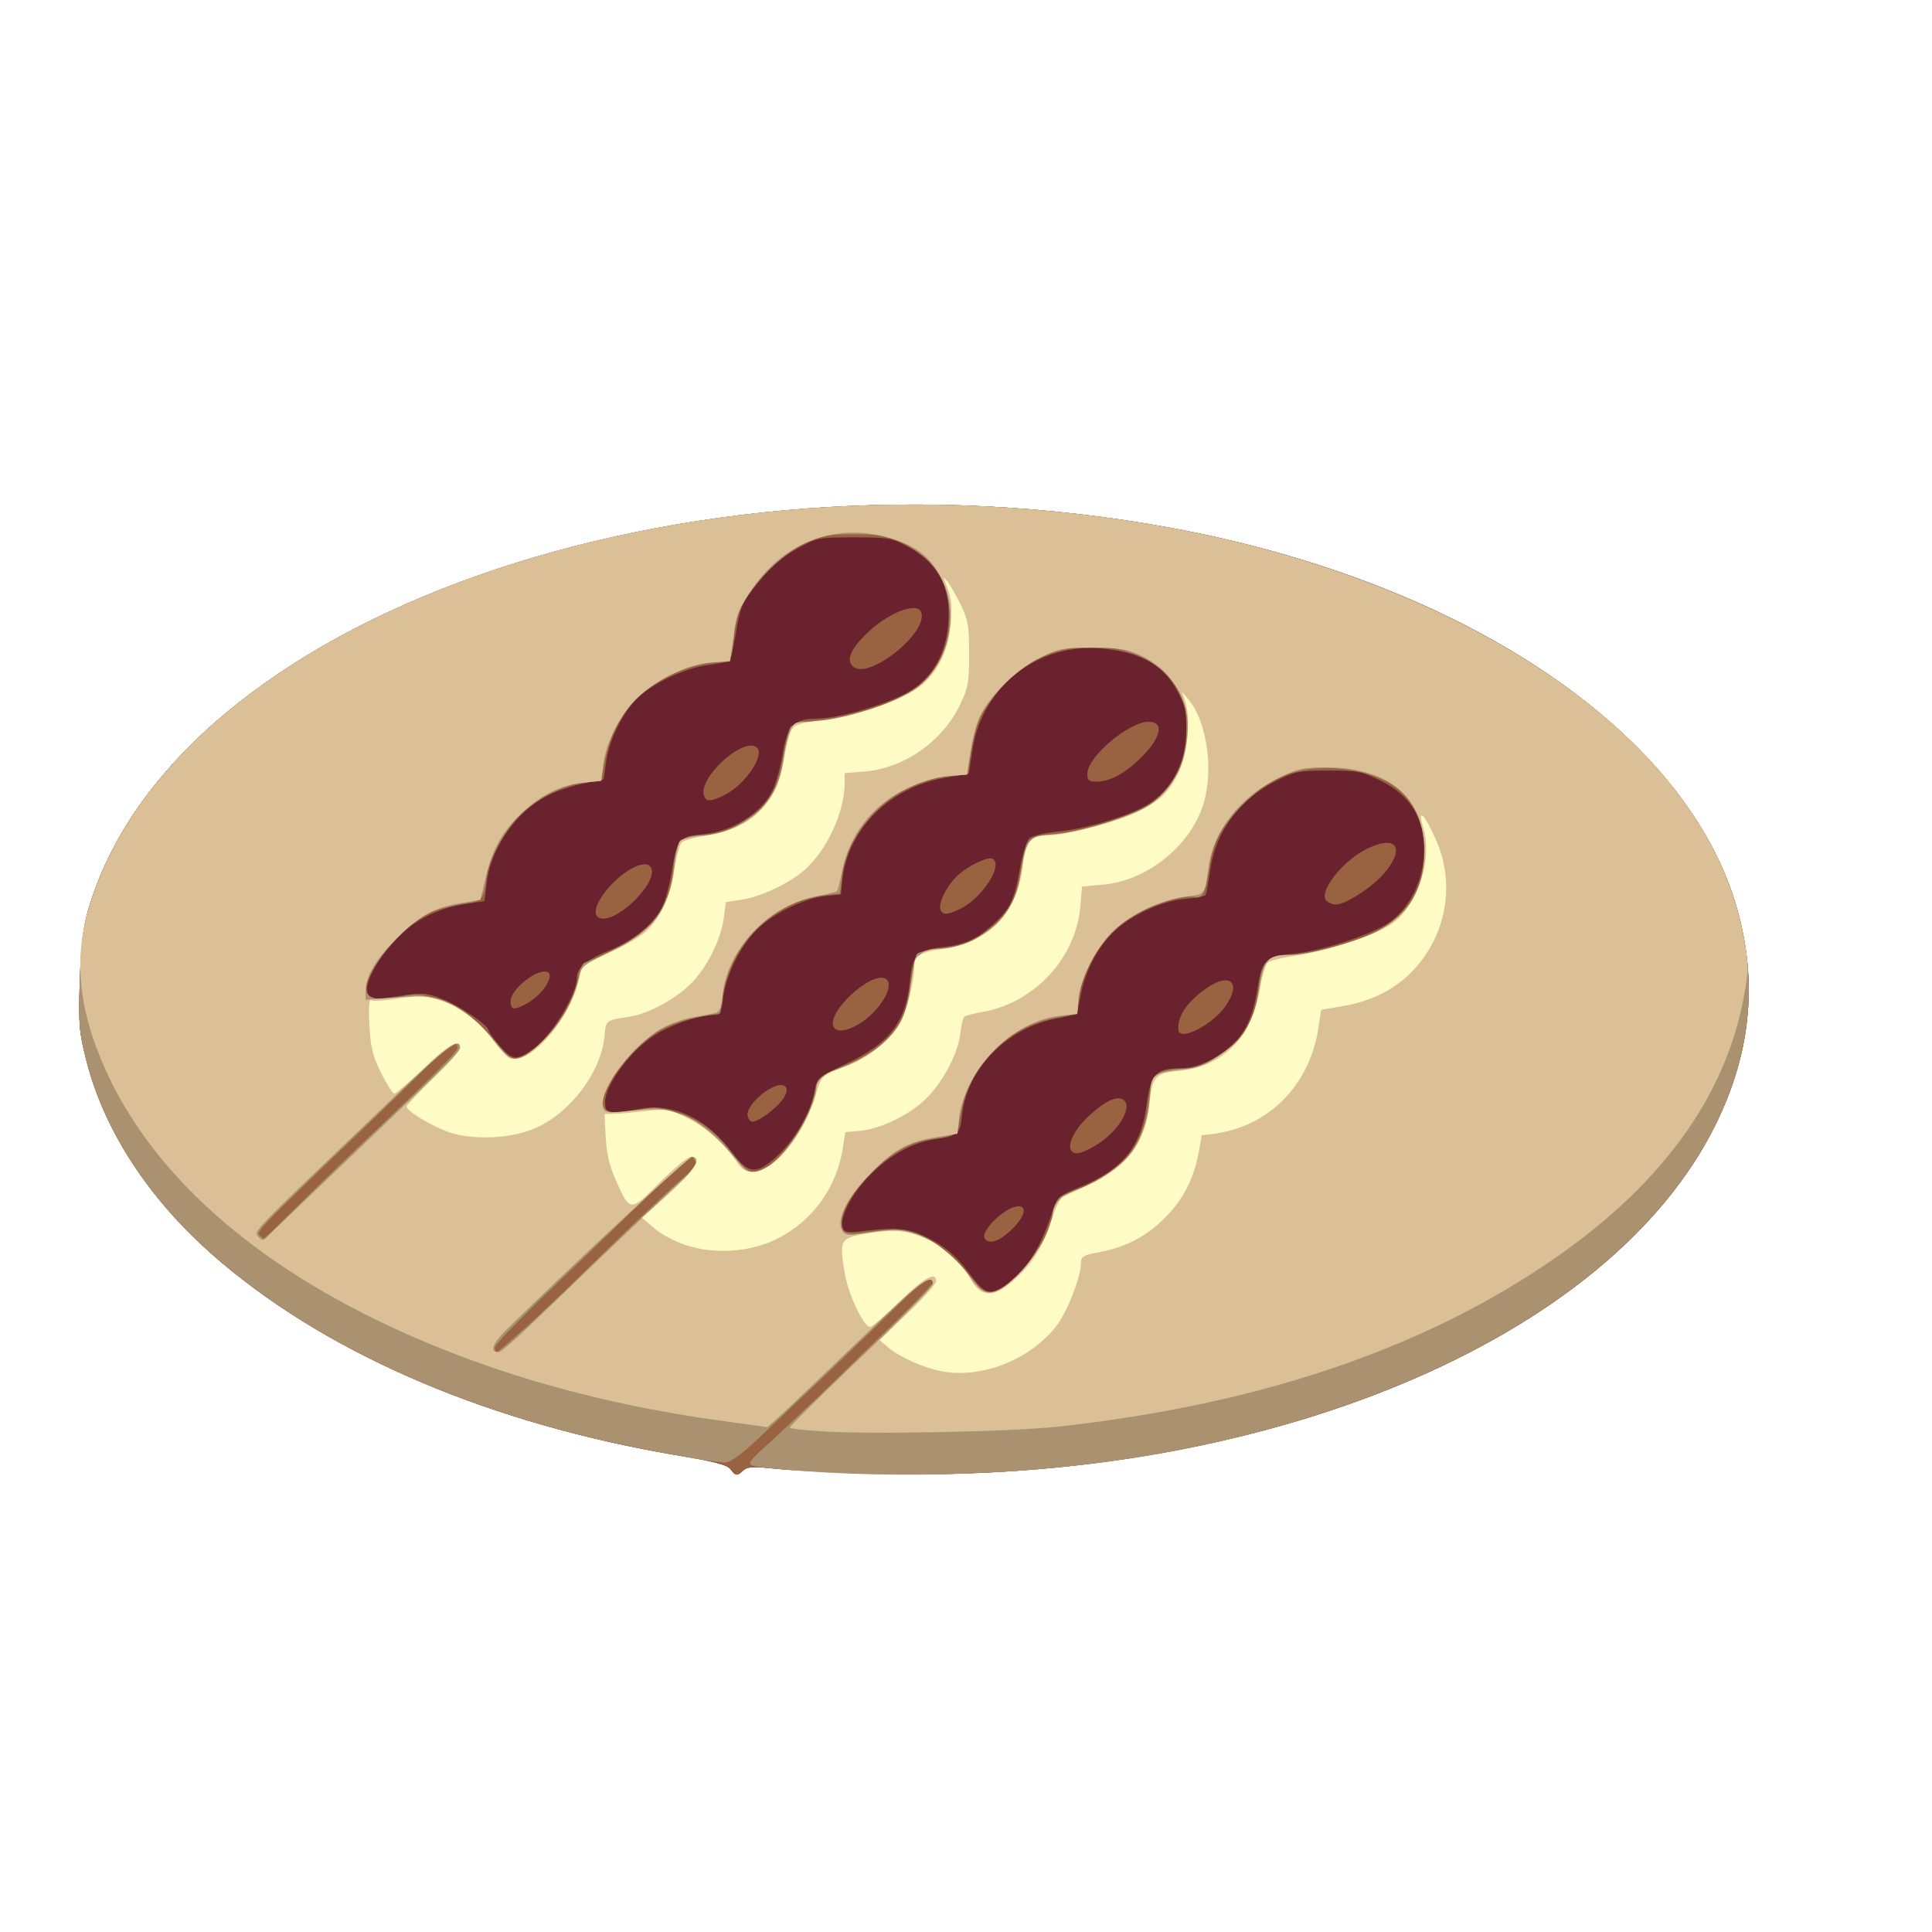
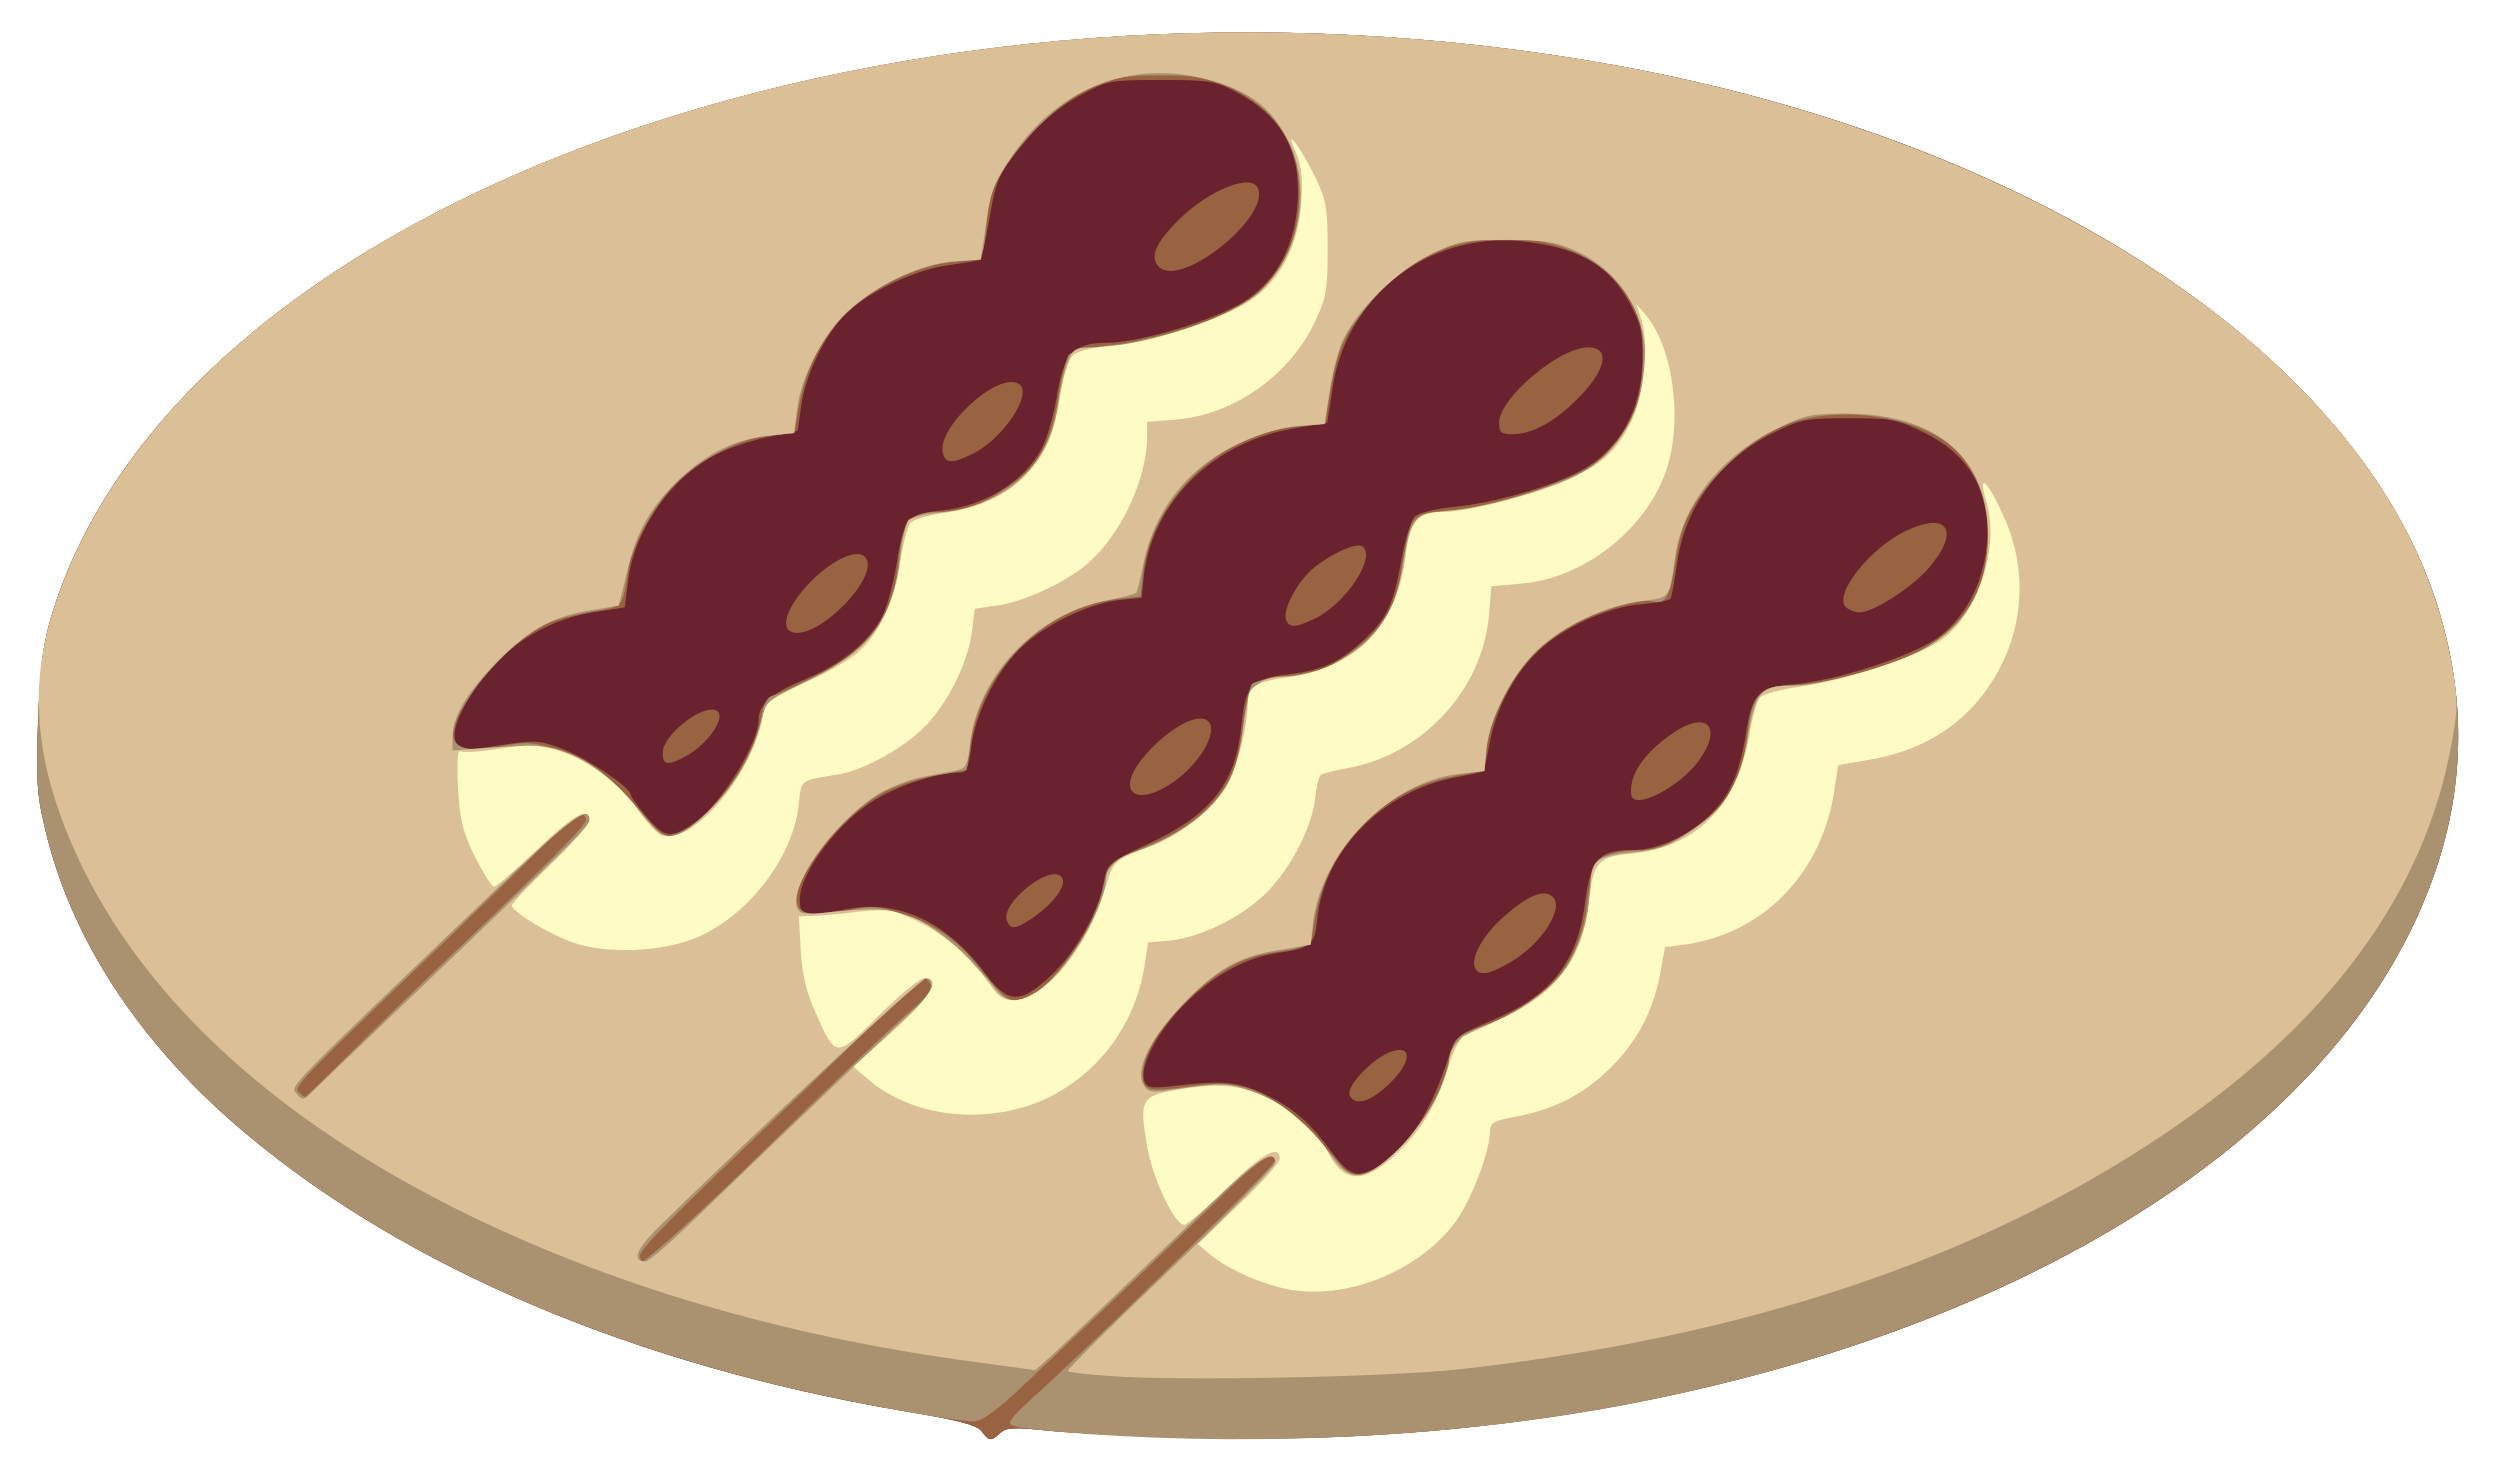
- <svg xmlns="http://www.w3.org/2000/svg" version="1.0" width="613px" height="613px" viewBox="0 0 6130 6130" preserveAspectRatio="xMidYMid meet">
+ <svg xmlns="http://www.w3.org/2000/svg" version="1.0" width="547px" height="324px" viewBox="0 0 5470 3240" preserveAspectRatio="xMidYMid meet">
  <g id="layer101" fill="#6a222f" stroke="none">
-     <path d="M2318 4662 c-10 -14 -52 -25 -173 -45 -582 -99 -1084 -311 -1436 -606 -224 -187 -375 -412 -435 -646 -23 -91 -25 -113 -21 -250 4 -113 10 -168 26 -225 268 -930 1883 -1501 3437 -1215 913 169 1614 631 1787 1180 76 242 57 475 -58 710 -336 687 -1433 1144 -2660 1111 -132 -3 -278 -11 -325 -16 -69 -7 -87 -7 -101 5 -20 19 -25 19 -41 -3z" />
+     <path d="M2148 3132 c-10 -14 -52 -25 -173 -45 -582 -99 -1084 -311 -1436 -606 -224 -187 -375 -412 -435 -646 -23 -91 -25 -113 -21 -250 4 -113 10 -168 26 -225 268 -930 1883 -1501 3437 -1215 913 169 1614 631 1787 1180 76 242 57 475 -58 710 -336 687 -1433 1144 -2660 1111 -132 -3 -278 -11 -325 -16 -69 -7 -87 -7 -101 5 -20 19 -25 19 -41 -3z" />
  </g>
  <g id="layer102" fill="#996342" stroke="none">
-     <path d="M2318 4662 c-10 -14 -52 -25 -173 -45 -582 -99 -1084 -311 -1436 -606 -224 -187 -375 -412 -435 -646 -23 -91 -25 -113 -21 -250 4 -113 10 -168 26 -225 268 -930 1883 -1501 3437 -1215 913 169 1614 631 1787 1180 76 242 57 475 -58 710 -336 687 -1433 1144 -2660 1111 -132 -3 -278 -11 -325 -16 -69 -7 -87 -7 -101 5 -20 19 -25 19 -41 -3z m869 -581 c64 -40 116 -121 155 -246 12 -36 19 -42 87 -70 137 -57 193 -129 210 -266 12 -89 30 -109 100 -109 55 0 114 -25 166 -71 46 -41 70 -92 84 -178 15 -95 26 -107 108 -114 90 -8 249 -59 309 -99 61 -42 103 -119 111 -205 10 -114 -35 -196 -136 -246 -61 -30 -73 -32 -166 -32 -93 0 -105 2 -167 33 -113 56 -191 160 -208 281 -6 40 -12 77 -15 81 -3 4 -31 9 -63 12 -74 5 -177 53 -231 107 -50 50 -89 125 -102 199 -6 31 -12 58 -13 60 -2 1 -29 7 -61 13 -160 29 -289 162 -303 311 -5 55 -14 63 -87 73 -72 11 -142 50 -206 115 -58 60 -97 135 -85 166 6 15 16 16 74 9 94 -11 128 -8 180 15 65 29 106 63 152 126 44 59 59 64 107 35z m-717 -417 c54 -50 104 -140 115 -204 7 -40 9 -42 98 -84 139 -65 192 -133 204 -265 8 -80 22 -96 97 -105 75 -8 115 -26 166 -72 54 -49 69 -80 86 -178 8 -44 21 -87 29 -95 9 -9 45 -18 87 -22 83 -8 201 -41 269 -75 90 -45 142 -135 143 -249 0 -59 -4 -78 -29 -123 -43 -79 -105 -117 -218 -132 -210 -30 -399 109 -431 317 l-12 78 -71 12 c-177 29 -310 159 -330 321 l-5 50 -51 5 c-70 9 -167 57 -218 109 -52 53 -95 141 -104 213 -4 39 -11 55 -21 55 -59 0 -159 35 -212 75 -72 52 -142 152 -142 201 0 39 6 41 104 23 112 -21 217 28 300 139 51 69 78 70 146 6z m-778 -336 c56 -39 138 -172 138 -224 0 -33 29 -58 102 -88 78 -32 141 -83 168 -137 11 -21 25 -74 32 -116 6 -43 17 -85 25 -94 8 -10 37 -19 73 -22 96 -10 183 -65 220 -137 11 -21 25 -71 32 -111 15 -96 37 -119 110 -119 63 0 201 -39 278 -78 90 -45 140 -136 140 -255 0 -98 -43 -167 -134 -215 -47 -25 -60 -27 -166 -27 -112 0 -117 1 -179 35 -42 23 -80 54 -112 92 -64 77 -69 87 -85 181 -8 44 -16 82 -18 85 -3 2 -34 7 -69 12 -80 10 -195 67 -238 119 -43 52 -78 128 -86 190 l-8 54 -63 13 c-35 7 -85 23 -110 36 -101 48 -185 167 -198 281 l-7 56 -71 11 c-109 18 -204 82 -264 178 -34 54 -45 91 -32 111 7 12 21 13 92 2 78 -12 87 -12 140 8 54 21 148 84 148 100 0 4 16 26 36 50 39 45 53 47 106 9z" />
-     <path d="M3124 3929 c-13 -22 59 -94 101 -101 36 -6 29 31 -15 73 -40 39 -73 49 -86 28z" />
-     <path d="M3397 3647 c-9 -23 18 -71 62 -110 52 -47 88 -62 107 -46 29 24 -22 104 -91 144 -47 28 -70 31 -78 12z" />
-     <path d="M3739 3268 c-4 -42 25 -86 84 -129 78 -57 119 -23 65 54 -44 61 -146 112 -149 75z" />
-     <path d="M4212 2861 c-37 -23 49 -135 134 -172 89 -40 112 6 43 85 -39 44 -121 96 -151 96 -7 0 -19 -4 -26 -9z" />
-     <path d="M2373 3544 c-14 -37 92 -123 119 -96 15 15 -13 56 -62 90 -39 26 -49 27 -57 6z" />
-     <path d="M2644 3256 c-18 -46 115 -170 163 -152 34 14 -3 89 -68 136 -45 32 -86 39 -95 16z" />
-     <path d="M2984 2886 c-8 -22 24 -83 60 -113 37 -31 93 -56 106 -48 34 21 -35 126 -104 159 -42 20 -55 20 -62 2z" />
-     <path d="M3450 2455 c0 -54 132 -165 195 -165 52 0 38 55 -32 121 -47 45 -93 69 -133 69 -26 0 -30 -4 -30 -25z" />
-     <path d="M1620 3177 c0 -38 84 -105 116 -93 27 10 -16 75 -68 102 -38 20 -48 18 -48 -9z" />
-     <path d="M1903 2913 c-26 -9 -12 -52 32 -101 48 -53 108 -83 127 -64 39 39 -103 184 -159 165z" />
-     <path d="M2234 2525 c-21 -54 119 -184 165 -155 33 20 -35 122 -103 154 -42 20 -55 20 -62 1z" />
-     <path d="M2706 2114 c-21 -20 -8 -52 40 -100 67 -68 164 -107 177 -71 23 65 -170 218 -217 171z" />
+     <path d="M2148 3132 c-10 -14 -52 -25 -173 -45 -582 -99 -1084 -311 -1436 -606 -224 -187 -375 -412 -435 -646 -23 -91 -25 -113 -21 -250 4 -113 10 -168 26 -225 268 -930 1883 -1501 3437 -1215 913 169 1614 631 1787 1180 76 242 57 475 -58 710 -336 687 -1433 1144 -2660 1111 -132 -3 -278 -11 -325 -16 -69 -7 -87 -7 -101 5 -20 19 -25 19 -41 -3z m869 -581 c64 -40 116 -121 155 -246 12 -36 19 -42 87 -70 137 -57 193 -129 210 -266 12 -89 30 -109 100 -109 55 0 114 -25 166 -71 46 -41 70 -92 84 -178 15 -95 26 -107 108 -114 90 -8 249 -59 309 -99 61 -42 103 -119 111 -205 10 -114 -35 -196 -136 -246 -61 -30 -73 -32 -166 -32 -93 0 -105 2 -167 33 -113 56 -191 160 -208 281 -6 40 -12 77 -15 81 -3 4 -31 9 -63 12 -74 5 -177 53 -231 107 -50 50 -89 125 -102 199 -6 31 -12 58 -13 60 -2 1 -29 7 -61 13 -160 29 -289 162 -303 311 -5 55 -14 63 -87 73 -72 11 -142 50 -206 115 -58 60 -97 135 -85 166 6 15 16 16 74 9 94 -11 128 -8 180 15 65 29 106 63 152 126 44 59 59 64 107 35z m-717 -417 c54 -50 104 -140 115 -204 7 -40 9 -42 98 -84 139 -65 192 -133 204 -265 8 -80 22 -96 97 -105 75 -8 115 -26 166 -72 54 -49 69 -80 86 -178 8 -44 21 -87 29 -95 9 -9 45 -18 87 -22 83 -8 201 -41 269 -75 90 -45 142 -135 143 -249 0 -59 -4 -78 -29 -123 -43 -79 -105 -117 -218 -132 -210 -30 -399 109 -431 317 l-12 78 -71 12 c-177 29 -310 159 -330 321 l-5 50 -51 5 c-70 9 -167 57 -218 109 -52 53 -95 141 -104 213 -4 39 -11 55 -21 55 -59 0 -159 35 -212 75 -72 52 -142 152 -142 201 0 39 6 41 104 23 112 -21 217 28 300 139 51 69 78 70 146 6z m-778 -336 c56 -39 138 -172 138 -224 0 -33 29 -58 102 -88 78 -32 141 -83 168 -137 11 -21 25 -74 32 -116 6 -43 17 -85 25 -94 8 -10 37 -19 73 -22 96 -10 183 -65 220 -137 11 -21 25 -71 32 -111 15 -96 37 -119 110 -119 63 0 201 -39 278 -78 90 -45 140 -136 140 -255 0 -98 -43 -167 -134 -215 -47 -25 -60 -27 -166 -27 -112 0 -117 1 -179 35 -42 23 -80 54 -112 92 -64 77 -69 87 -85 181 -8 44 -16 82 -18 85 -3 2 -34 7 -69 12 -80 10 -195 67 -238 119 -43 52 -78 128 -86 190 l-8 54 -63 13 c-35 7 -85 23 -110 36 -101 48 -185 167 -198 281 l-7 56 -71 11 c-109 18 -204 82 -264 178 -34 54 -45 91 -32 111 7 12 21 13 92 2 78 -12 87 -12 140 8 54 21 148 84 148 100 0 4 16 26 36 50 39 45 53 47 106 9z" />
+     <path d="M2954 2399 c-13 -22 59 -94 101 -101 36 -6 29 31 -15 73 -40 39 -73 49 -86 28z" />
+     <path d="M3227 2117 c-9 -23 18 -71 62 -110 52 -47 88 -62 107 -46 29 24 -22 104 -91 144 -47 28 -70 31 -78 12z" />
+     <path d="M3569 1738 c-4 -42 25 -86 84 -129 78 -57 119 -23 65 54 -44 61 -146 112 -149 75z" />
+     <path d="M4042 1331 c-37 -23 49 -135 134 -172 89 -40 112 6 43 85 -39 44 -121 96 -151 96 -7 0 -19 -4 -26 -9z" />
+     <path d="M2203 2014 c-14 -37 92 -123 119 -96 15 15 -13 56 -62 90 -39 26 -49 27 -57 6z" />
+     <path d="M2474 1726 c-18 -46 115 -170 163 -152 34 14 -3 89 -68 136 -45 32 -86 39 -95 16z" />
+     <path d="M2814 1356 c-8 -22 24 -83 60 -113 37 -31 93 -56 106 -48 34 21 -35 126 -104 159 -42 20 -55 20 -62 2z" />
+     <path d="M3280 925 c0 -54 132 -165 195 -165 52 0 38 55 -32 121 -47 45 -93 69 -133 69 -26 0 -30 -4 -30 -25z" />
+     <path d="M1450 1647 c0 -38 84 -105 116 -93 27 10 -16 75 -68 102 -38 20 -48 18 -48 -9z" />
+     <path d="M1733 1383 c-26 -9 -12 -52 32 -101 48 -53 108 -83 127 -64 39 39 -103 184 -159 165z" />
+     <path d="M2064 995 c-21 -54 119 -184 165 -155 33 20 -35 122 -103 154 -42 20 -55 20 -62 1z" />
+     <path d="M2536 584 c-21 -20 -8 -52 40 -100 67 -68 164 -107 177 -71 23 65 -170 218 -217 171z" />
  </g>
  <g id="layer103" fill="#aa916f" stroke="none">
-     <path d="M2555 4668 c-71 -5 -143 -12 -159 -16 -28 -7 -28 -8 70 -97 53 -50 134 -126 179 -170 45 -44 134 -131 198 -193 64 -63 117 -118 117 -123 0 -25 -37 -1 -108 69 -43 42 -136 132 -207 200 -72 68 -172 163 -224 212 -69 66 -102 90 -121 90 -46 0 -313 -50 -452 -85 -463 -117 -849 -301 -1139 -544 -224 -187 -375 -412 -435 -646 -23 -91 -25 -113 -21 -250 4 -113 10 -168 26 -225 268 -930 1883 -1501 3437 -1215 913 169 1614 631 1787 1180 76 242 57 475 -58 710 -241 492 -880 878 -1720 1039 -357 68 -779 91 -1170 64z m-888 -455 c47 -43 125 -116 172 -163 152 -149 295 -285 334 -318 24 -20 37 -39 33 -47 -3 -8 -9 -15 -14 -15 -5 0 -56 46 -114 103 -58 56 -156 151 -219 211 -210 200 -289 280 -289 293 0 7 3 13 6 13 3 0 44 -35 91 -77z m1553 -159 c60 -57 99 -120 119 -198 16 -58 16 -58 71 -79 143 -52 216 -135 232 -266 5 -41 13 -82 18 -91 10 -18 51 -30 105 -30 40 0 115 -41 160 -87 40 -41 61 -95 70 -176 8 -74 29 -97 88 -97 45 -1 89 -9 180 -34 172 -47 256 -143 257 -292 0 -81 -30 -156 -81 -198 -81 -68 -249 -90 -361 -47 -68 26 -152 99 -198 171 -23 35 -35 70 -43 122 -12 82 -22 102 -50 94 -28 -7 -125 21 -183 55 -96 55 -168 161 -181 266 l-5 49 -66 12 c-164 31 -282 156 -307 324 -8 51 -3 48 -100 64 -60 10 -113 40 -177 101 -60 58 -98 122 -98 165 0 35 14 38 102 25 110 -16 169 5 251 87 34 33 70 71 79 84 28 35 62 28 118 -24z m-2292 -211 c49 -49 135 -133 193 -188 271 -258 335 -322 331 -333 -7 -23 -24 -12 -101 66 -42 42 -127 124 -187 182 -332 317 -352 338 -341 349 6 6 12 11 14 11 2 0 43 -39 91 -87z m1500 -137 c59 -31 142 -156 157 -239 9 -45 22 -56 110 -92 78 -32 147 -93 172 -154 9 -20 19 -69 24 -110 5 -41 13 -79 19 -85 5 -5 41 -13 79 -17 38 -4 82 -16 98 -25 101 -64 135 -112 152 -219 17 -110 18 -111 108 -119 89 -8 237 -55 301 -94 77 -48 117 -131 117 -242 0 -64 -4 -82 -28 -123 -55 -94 -173 -145 -305 -134 -121 10 -209 62 -288 170 -41 55 -52 87 -69 198 l-5 36 -61 6 c-168 15 -318 158 -338 321 l-6 51 -53 6 c-159 20 -296 157 -319 319 l-8 55 -65 11 c-36 6 -90 23 -119 39 -95 52 -202 193 -186 245 7 23 45 26 122 10 41 -9 58 -7 108 10 80 27 123 59 179 131 49 62 61 68 104 45z m-760 -360 c71 -38 152 -156 167 -244 4 -27 13 -46 23 -49 10 -3 49 -20 87 -39 125 -58 180 -134 192 -263 8 -81 25 -101 88 -101 54 0 99 -17 161 -62 58 -41 84 -91 100 -191 7 -43 17 -84 23 -91 6 -7 44 -16 84 -20 82 -7 239 -53 290 -85 85 -52 129 -136 130 -245 0 -111 -51 -189 -158 -238 -41 -18 -68 -23 -145 -23 -82 0 -103 4 -153 27 -107 50 -227 196 -227 277 0 14 -3 42 -6 62 -6 36 -6 36 -67 42 -40 4 -83 17 -133 41 -114 57 -182 147 -206 274 l-11 60 -52 5 c-64 6 -142 45 -199 98 -50 45 -101 136 -111 194 -14 86 -9 81 -79 93 -35 6 -81 18 -102 28 -88 42 -210 191 -202 247 4 27 45 34 117 18 40 -8 59 -7 116 10 67 21 106 52 202 163 26 30 34 31 71 12z" />
+     <path d="M2385 3138 c-71 -5 -143 -12 -159 -16 -28 -7 -28 -8 70 -97 53 -50 134 -126 179 -170 45 -44 134 -131 198 -193 64 -63 117 -118 117 -123 0 -25 -37 -1 -108 69 -43 42 -136 132 -207 200 -72 68 -172 163 -224 212 -69 66 -102 90 -121 90 -46 0 -313 -50 -452 -85 -463 -117 -849 -301 -1139 -544 -224 -187 -375 -412 -435 -646 -23 -91 -25 -113 -21 -250 4 -113 10 -168 26 -225 268 -930 1883 -1501 3437 -1215 913 169 1614 631 1787 1180 76 242 57 475 -58 710 -241 492 -880 878 -1720 1039 -357 68 -779 91 -1170 64z m-888 -455 c47 -43 125 -116 172 -163 152 -149 295 -285 334 -318 24 -20 37 -39 33 -47 -3 -8 -9 -15 -14 -15 -5 0 -56 46 -114 103 -58 56 -156 151 -219 211 -210 200 -289 280 -289 293 0 7 3 13 6 13 3 0 44 -35 91 -77z m1553 -159 c60 -57 99 -120 119 -198 16 -58 16 -58 71 -79 143 -52 216 -135 232 -266 5 -41 13 -82 18 -91 10 -18 51 -30 105 -30 40 0 115 -41 160 -87 40 -41 61 -95 70 -176 8 -74 29 -97 88 -97 45 -1 89 -9 180 -34 172 -47 256 -143 257 -292 0 -81 -30 -156 -81 -198 -81 -68 -249 -90 -361 -47 -68 26 -152 99 -198 171 -23 35 -35 70 -43 122 -12 82 -22 102 -50 94 -28 -7 -125 21 -183 55 -96 55 -168 161 -181 266 l-5 49 -66 12 c-164 31 -282 156 -307 324 -8 51 -3 48 -100 64 -60 10 -113 40 -177 101 -60 58 -98 122 -98 165 0 35 14 38 102 25 110 -16 169 5 251 87 34 33 70 71 79 84 28 35 62 28 118 -24z m-2292 -211 c49 -49 135 -133 193 -188 271 -258 335 -322 331 -333 -7 -23 -24 -12 -101 66 -42 42 -127 124 -187 182 -332 317 -352 338 -341 349 6 6 12 11 14 11 2 0 43 -39 91 -87z m1500 -137 c59 -31 142 -156 157 -239 9 -45 22 -56 110 -92 78 -32 147 -93 172 -154 9 -20 19 -69 24 -110 5 -41 13 -79 19 -85 5 -5 41 -13 79 -17 38 -4 82 -16 98 -25 101 -64 135 -112 152 -219 17 -110 18 -111 108 -119 89 -8 237 -55 301 -94 77 -48 117 -131 117 -242 0 -64 -4 -82 -28 -123 -55 -94 -173 -145 -305 -134 -121 10 -209 62 -288 170 -41 55 -52 87 -69 198 l-5 36 -61 6 c-168 15 -318 158 -338 321 l-6 51 -53 6 c-159 20 -296 157 -319 319 l-8 55 -65 11 c-36 6 -90 23 -119 39 -95 52 -202 193 -186 245 7 23 45 26 122 10 41 -9 58 -7 108 10 80 27 123 59 179 131 49 62 61 68 104 45z m-760 -360 c71 -38 152 -156 167 -244 4 -27 13 -46 23 -49 10 -3 49 -20 87 -39 125 -58 180 -134 192 -263 8 -81 25 -101 88 -101 54 0 99 -17 161 -62 58 -41 84 -91 100 -191 7 -43 17 -84 23 -91 6 -7 44 -16 84 -20 82 -7 239 -53 290 -85 85 -52 129 -136 130 -245 0 -111 -51 -189 -158 -238 -41 -18 -68 -23 -145 -23 -82 0 -103 4 -153 27 -107 50 -227 196 -227 277 0 14 -3 42 -6 62 -6 36 -6 36 -67 42 -40 4 -83 17 -133 41 -114 57 -182 147 -206 274 l-11 60 -52 5 c-64 6 -142 45 -199 98 -50 45 -101 136 -111 194 -14 86 -9 81 -79 93 -35 6 -81 18 -102 28 -88 42 -210 191 -202 247 4 27 45 34 117 18 40 -8 59 -7 116 10 67 21 106 52 202 163 26 30 34 31 71 12z" />
  </g>
  <g id="layer104" fill="#dabf97" stroke="none">
-     <path d="M2603 4541 c-50 -3 -94 -8 -97 -11 -2 -3 99 -103 225 -223 126 -120 229 -225 229 -233 0 -33 -39 -8 -144 93 -214 205 -311 298 -346 330 l-35 31 -139 -19 c-416 -56 -795 -168 -1126 -333 -392 -196 -670 -449 -816 -741 -99 -201 -123 -371 -76 -540 263 -933 1880 -1507 3438 -1220 626 116 1174 378 1499 716 178 186 282 380 320 596 13 72 13 94 0 165 -58 331 -270 619 -635 863 -408 273 -917 442 -1537 511 -151 17 -614 26 -760 15z m-924 -333 c336 -324 515 -493 522 -496 14 -6 10 -42 -4 -42 -12 0 -394 356 -586 545 -49 48 -59 75 -29 75 7 0 50 -37 97 -82z m1546 -159 c55 -52 115 -153 115 -193 0 -35 26 -62 77 -81 71 -27 147 -80 178 -125 30 -44 55 -124 55 -178 0 -59 12 -69 91 -77 61 -6 80 -13 132 -49 76 -52 103 -97 122 -208 17 -97 28 -108 100 -108 58 0 207 -41 274 -75 100 -51 150 -136 151 -253 0 -170 -112 -267 -311 -267 -80 0 -91 3 -163 39 -115 59 -196 164 -211 276 -13 91 -10 87 -72 95 -77 9 -170 53 -227 105 -55 51 -107 151 -114 219 l-4 48 -53 6 c-151 15 -303 169 -322 325 l-5 49 -72 12 c-88 15 -134 41 -209 120 -70 73 -103 140 -86 172 9 18 17 20 52 15 121 -18 132 -18 188 3 65 25 127 75 170 137 42 62 73 61 144 -7z m-2154 -339 c365 -349 389 -373 389 -387 0 -34 -45 0 -212 160 -455 435 -444 423 -429 440 10 13 16 14 26 4 6 -7 108 -104 226 -217z m1366 -9 c64 -40 153 -184 153 -250 0 -22 26 -46 60 -56 57 -17 139 -66 170 -101 43 -49 61 -94 71 -179 11 -85 29 -105 98 -105 30 0 63 -9 96 -26 99 -52 137 -106 155 -220 16 -100 25 -110 107 -117 71 -6 211 -46 275 -78 89 -45 148 -148 148 -257 -1 -101 -59 -191 -152 -233 -44 -20 -70 -24 -153 -24 -93 0 -105 2 -167 33 -71 35 -154 115 -187 181 -11 20 -24 70 -31 112 l-12 77 -57 4 c-36 3 -83 16 -129 38 -114 52 -189 149 -212 272 -6 29 -12 53 -14 55 -2 3 -34 11 -71 18 -152 32 -279 169 -293 317 -4 39 -9 49 -26 53 -11 2 -46 9 -78 15 -31 6 -77 25 -102 41 -96 64 -190 198 -172 245 6 15 16 16 79 9 93 -9 112 -8 171 11 47 16 119 78 183 157 25 32 47 34 90 8z m-720 -393 c58 -56 99 -124 118 -198 11 -44 13 -46 105 -92 136 -67 185 -133 200 -271 4 -38 13 -74 18 -79 6 -6 39 -14 74 -17 142 -16 237 -106 254 -242 4 -30 13 -69 20 -86 12 -31 16 -33 62 -33 105 0 296 -65 358 -122 91 -84 117 -231 59 -337 -36 -66 -76 -97 -156 -122 -170 -53 -337 7 -441 157 -42 61 -50 79 -60 150 l-12 82 -60 4 c-74 6 -168 51 -232 110 -53 49 -102 144 -110 214 l-6 51 -53 6 c-74 7 -135 37 -196 93 -65 62 -95 113 -117 205 l-18 74 -66 11 c-83 14 -137 45 -211 123 -60 63 -87 111 -87 157 l0 26 93 -7 c59 -4 109 -3 134 4 61 17 132 69 181 134 56 74 75 75 149 5z" />
+     <path d="M2433 3011 c-50 -3 -94 -8 -97 -11 -2 -3 99 -103 225 -223 126 -120 229 -225 229 -233 0 -33 -39 -8 -144 93 -214 205 -311 298 -346 330 l-35 31 -139 -19 c-416 -56 -795 -168 -1126 -333 -392 -196 -670 -449 -816 -741 -99 -201 -123 -371 -76 -540 263 -933 1880 -1507 3438 -1220 626 116 1174 378 1499 716 178 186 282 380 320 596 13 72 13 94 0 165 -58 331 -270 619 -635 863 -408 273 -917 442 -1537 511 -151 17 -614 26 -760 15z m-924 -333 c336 -324 515 -493 522 -496 14 -6 10 -42 -4 -42 -12 0 -394 356 -586 545 -49 48 -59 75 -29 75 7 0 50 -37 97 -82z m1546 -159 c55 -52 115 -153 115 -193 0 -35 26 -62 77 -81 71 -27 147 -80 178 -125 30 -44 55 -124 55 -178 0 -59 12 -69 91 -77 61 -6 80 -13 132 -49 76 -52 103 -97 122 -208 17 -97 28 -108 100 -108 58 0 207 -41 274 -75 100 -51 150 -136 151 -253 0 -170 -112 -267 -311 -267 -80 0 -91 3 -163 39 -115 59 -196 164 -211 276 -13 91 -10 87 -72 95 -77 9 -170 53 -227 105 -55 51 -107 151 -114 219 l-4 48 -53 6 c-151 15 -303 169 -322 325 l-5 49 -72 12 c-88 15 -134 41 -209 120 -70 73 -103 140 -86 172 9 18 17 20 52 15 121 -18 132 -18 188 3 65 25 127 75 170 137 42 62 73 61 144 -7z m-2154 -339 c365 -349 389 -373 389 -387 0 -34 -45 0 -212 160 -455 435 -444 423 -429 440 10 13 16 14 26 4 6 -7 108 -104 226 -217z m1366 -9 c64 -40 153 -184 153 -250 0 -22 26 -46 60 -56 57 -17 139 -66 170 -101 43 -49 61 -94 71 -179 11 -85 29 -105 98 -105 30 0 63 -9 96 -26 99 -52 137 -106 155 -220 16 -100 25 -110 107 -117 71 -6 211 -46 275 -78 89 -45 148 -148 148 -257 -1 -101 -59 -191 -152 -233 -44 -20 -70 -24 -153 -24 -93 0 -105 2 -167 33 -71 35 -154 115 -187 181 -11 20 -24 70 -31 112 l-12 77 -57 4 c-36 3 -83 16 -129 38 -114 52 -189 149 -212 272 -6 29 -12 53 -14 55 -2 3 -34 11 -71 18 -152 32 -279 169 -293 317 -4 39 -9 49 -26 53 -11 2 -46 9 -78 15 -31 6 -77 25 -102 41 -96 64 -190 198 -172 245 6 15 16 16 79 9 93 -9 112 -8 171 11 47 16 119 78 183 157 25 32 47 34 90 8z m-720 -393 c58 -56 99 -124 118 -198 11 -44 13 -46 105 -92 136 -67 185 -133 200 -271 4 -38 13 -74 18 -79 6 -6 39 -14 74 -17 142 -16 237 -106 254 -242 4 -30 13 -69 20 -86 12 -31 16 -33 62 -33 105 0 296 -65 358 -122 91 -84 117 -231 59 -337 -36 -66 -76 -97 -156 -122 -170 -53 -337 7 -441 157 -42 61 -50 79 -60 150 l-12 82 -60 4 c-74 6 -168 51 -232 110 -53 49 -102 144 -110 214 l-6 51 -53 6 c-74 7 -135 37 -196 93 -65 62 -95 113 -117 205 l-18 74 -66 11 c-83 14 -137 45 -211 123 -60 63 -87 111 -87 157 l0 26 93 -7 c59 -4 109 -3 134 4 61 17 132 69 181 134 56 74 75 75 149 5z" />
  </g>
  <g id="layer105" fill="#fffbc4" stroke="none">
-     <path d="M2983 4350 c-57 -12 -128 -44 -164 -74 l-28 -24 89 -86 c50 -47 90 -92 90 -101 0 -32 -37 -12 -116 65 -45 44 -87 80 -93 80 -21 0 -70 -103 -81 -172 -18 -106 -15 -111 80 -126 84 -13 131 -7 193 25 40 20 106 82 123 115 36 70 82 69 157 -5 50 -49 82 -104 107 -187 10 -30 24 -58 31 -62 8 -4 45 -21 82 -38 123 -56 182 -135 194 -259 8 -83 20 -97 91 -103 145 -14 235 -106 261 -268 6 -35 16 -69 23 -75 7 -7 47 -17 89 -23 107 -16 258 -66 308 -103 80 -58 127 -204 97 -302 -20 -67 3 -46 39 35 53 117 43 252 -27 360 -58 92 -149 150 -266 170 l-70 12 -10 65 c-30 177 -157 304 -327 328 l-42 5 -10 57 c-16 83 -50 149 -108 206 -57 58 -123 92 -207 108 -50 9 -58 14 -58 33 0 43 -41 150 -75 197 -82 110 -242 174 -372 147z" />
-     <path d="M2174 3950 c-33 -11 -77 -34 -98 -53 l-39 -33 87 -78 c83 -76 107 -116 69 -116 -10 0 -55 37 -100 82 -94 94 -94 94 -138 -5 -20 -44 -30 -83 -33 -137 l-4 -75 28 -1 c16 0 62 -4 101 -9 69 -7 76 -6 137 24 59 29 113 78 159 145 55 80 193 -46 246 -223 18 -59 18 -59 103 -91 67 -26 141 -87 167 -139 20 -40 41 -126 41 -170 0 -39 16 -49 91 -60 145 -20 235 -112 254 -261 10 -82 25 -100 83 -100 58 0 219 -43 287 -77 66 -33 92 -58 123 -118 29 -58 41 -173 23 -227 l-11 -33 20 23 c64 76 84 245 41 354 -49 125 -182 225 -314 235 l-64 6 -5 62 c-14 163 -143 304 -306 335 -30 5 -57 12 -61 15 -5 2 -11 27 -14 55 -8 66 -59 160 -114 211 -54 50 -141 91 -204 97 l-47 4 -7 46 c-19 130 -97 237 -212 294 -85 41 -196 49 -289 18z" />
-     <path d="M1423 3592 c-55 -20 -133 -67 -133 -81 0 -4 38 -45 85 -90 47 -45 85 -88 85 -96 0 -32 -36 -12 -116 65 -46 44 -88 80 -93 80 -5 0 -24 -30 -42 -66 -27 -54 -33 -81 -37 -151 -3 -58 -1 -84 6 -79 5 3 44 1 85 -6 59 -9 84 -9 121 2 67 19 131 65 178 127 22 30 46 57 54 60 65 25 195 -124 222 -254 8 -40 6 -39 122 -93 36 -17 78 -43 93 -58 43 -41 76 -113 87 -194 6 -40 16 -78 23 -85 7 -7 43 -17 80 -22 76 -11 141 -44 182 -93 37 -44 52 -82 65 -164 6 -38 18 -76 26 -85 10 -11 38 -18 82 -22 86 -6 247 -58 308 -100 65 -43 105 -120 111 -214 4 -49 1 -79 -11 -108 -15 -37 -15 -38 0 -20 9 11 28 45 43 75 23 48 26 68 26 155 0 88 -3 107 -27 157 -55 119 -178 205 -304 216 l-64 5 0 31 c0 92 -56 214 -128 277 -47 42 -142 86 -201 94 l-48 7 -6 47 c-8 65 -46 147 -96 203 -45 50 -139 104 -200 113 -81 13 -78 11 -83 63 -11 113 -105 239 -216 290 -76 35 -202 41 -279 14z" />
+     <path d="M2813 2820 c-57 -12 -128 -44 -164 -74 l-28 -24 89 -86 c50 -47 90 -92 90 -101 0 -32 -37 -12 -116 65 -45 44 -87 80 -93 80 -21 0 -70 -103 -81 -172 -18 -106 -15 -111 80 -126 84 -13 131 -7 193 25 40 20 106 82 123 115 36 70 82 69 157 -5 50 -49 82 -104 107 -187 10 -30 24 -58 31 -62 8 -4 45 -21 82 -38 123 -56 182 -135 194 -259 8 -83 20 -97 91 -103 145 -14 235 -106 261 -268 6 -35 16 -69 23 -75 7 -7 47 -17 89 -23 107 -16 258 -66 308 -103 80 -58 127 -204 97 -302 -20 -67 3 -46 39 35 53 117 43 252 -27 360 -58 92 -149 150 -266 170 l-70 12 -10 65 c-30 177 -157 304 -327 328 l-42 5 -10 57 c-16 83 -50 149 -108 206 -57 58 -123 92 -207 108 -50 9 -58 14 -58 33 0 43 -41 150 -75 197 -82 110 -242 174 -372 147z" />
+     <path d="M2004 2420 c-33 -11 -77 -34 -98 -53 l-39 -33 87 -78 c83 -76 107 -116 69 -116 -10 0 -55 37 -100 82 -94 94 -94 94 -138 -5 -20 -44 -30 -83 -33 -137 l-4 -75 28 -1 c16 0 62 -4 101 -9 69 -7 76 -6 137 24 59 29 113 78 159 145 55 80 193 -46 246 -223 18 -59 18 -59 103 -91 67 -26 141 -87 167 -139 20 -40 41 -126 41 -170 0 -39 16 -49 91 -60 145 -20 235 -112 254 -261 10 -82 25 -100 83 -100 58 0 219 -43 287 -77 66 -33 92 -58 123 -118 29 -58 41 -173 23 -227 l-11 -33 20 23 c64 76 84 245 41 354 -49 125 -182 225 -314 235 l-64 6 -5 62 c-14 163 -143 304 -306 335 -30 5 -57 12 -61 15 -5 2 -11 27 -14 55 -8 66 -59 160 -114 211 -54 50 -141 91 -204 97 l-47 4 -7 46 c-19 130 -97 237 -212 294 -85 41 -196 49 -289 18z" />
+     <path d="M1253 2062 c-55 -20 -133 -67 -133 -81 0 -4 38 -45 85 -90 47 -45 85 -88 85 -96 0 -32 -36 -12 -116 65 -46 44 -88 80 -93 80 -5 0 -24 -30 -42 -66 -27 -54 -33 -81 -37 -151 -3 -58 -1 -84 6 -79 5 3 44 1 85 -6 59 -9 84 -9 121 2 67 19 131 65 178 127 22 30 46 57 54 60 65 25 195 -124 222 -254 8 -40 6 -39 122 -93 36 -17 78 -43 93 -58 43 -41 76 -113 87 -194 6 -40 16 -78 23 -85 7 -7 43 -17 80 -22 76 -11 141 -44 182 -93 37 -44 52 -82 65 -164 6 -38 18 -76 26 -85 10 -11 38 -18 82 -22 86 -6 247 -58 308 -100 65 -43 105 -120 111 -214 4 -49 1 -79 -11 -108 -15 -37 -15 -38 0 -20 9 11 28 45 43 75 23 48 26 68 26 155 0 88 -3 107 -27 157 -55 119 -178 205 -304 216 l-64 5 0 31 c0 92 -56 214 -128 277 -47 42 -142 86 -201 94 l-48 7 -6 47 c-8 65 -46 147 -96 203 -45 50 -139 104 -200 113 -81 13 -78 11 -83 63 -11 113 -105 239 -216 290 -76 35 -202 41 -279 14z" />
  </g>
</svg>
